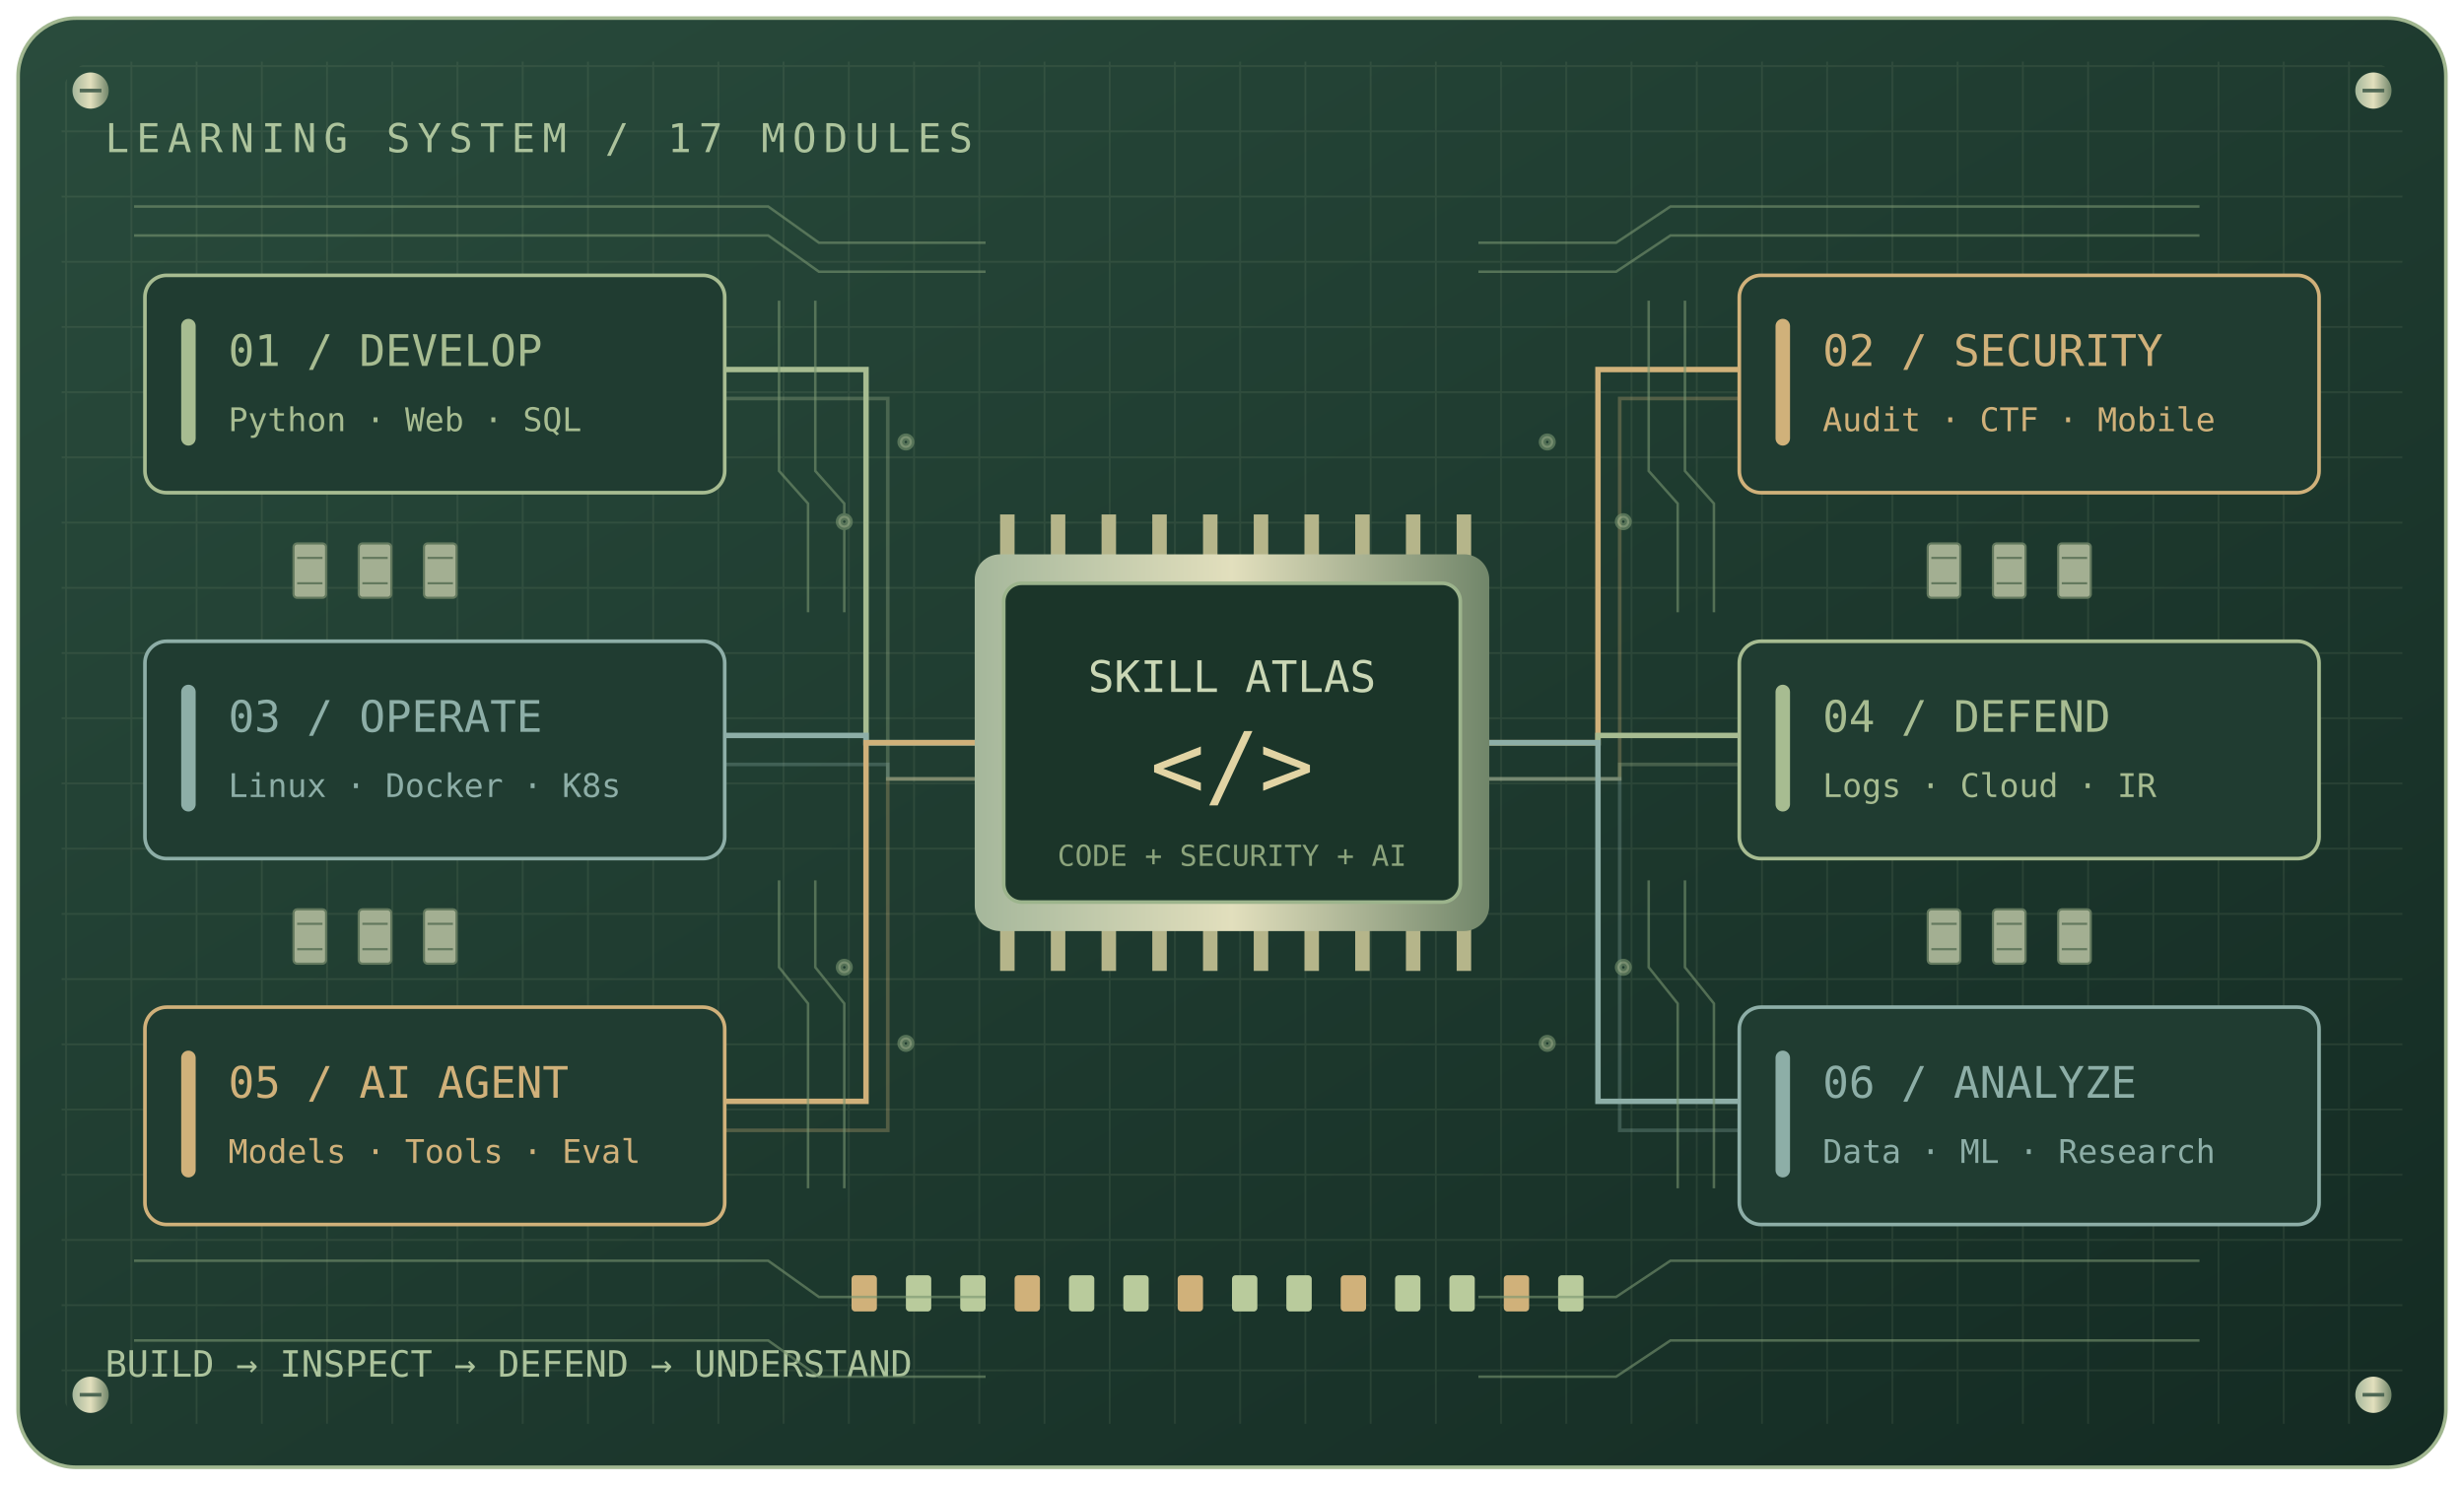
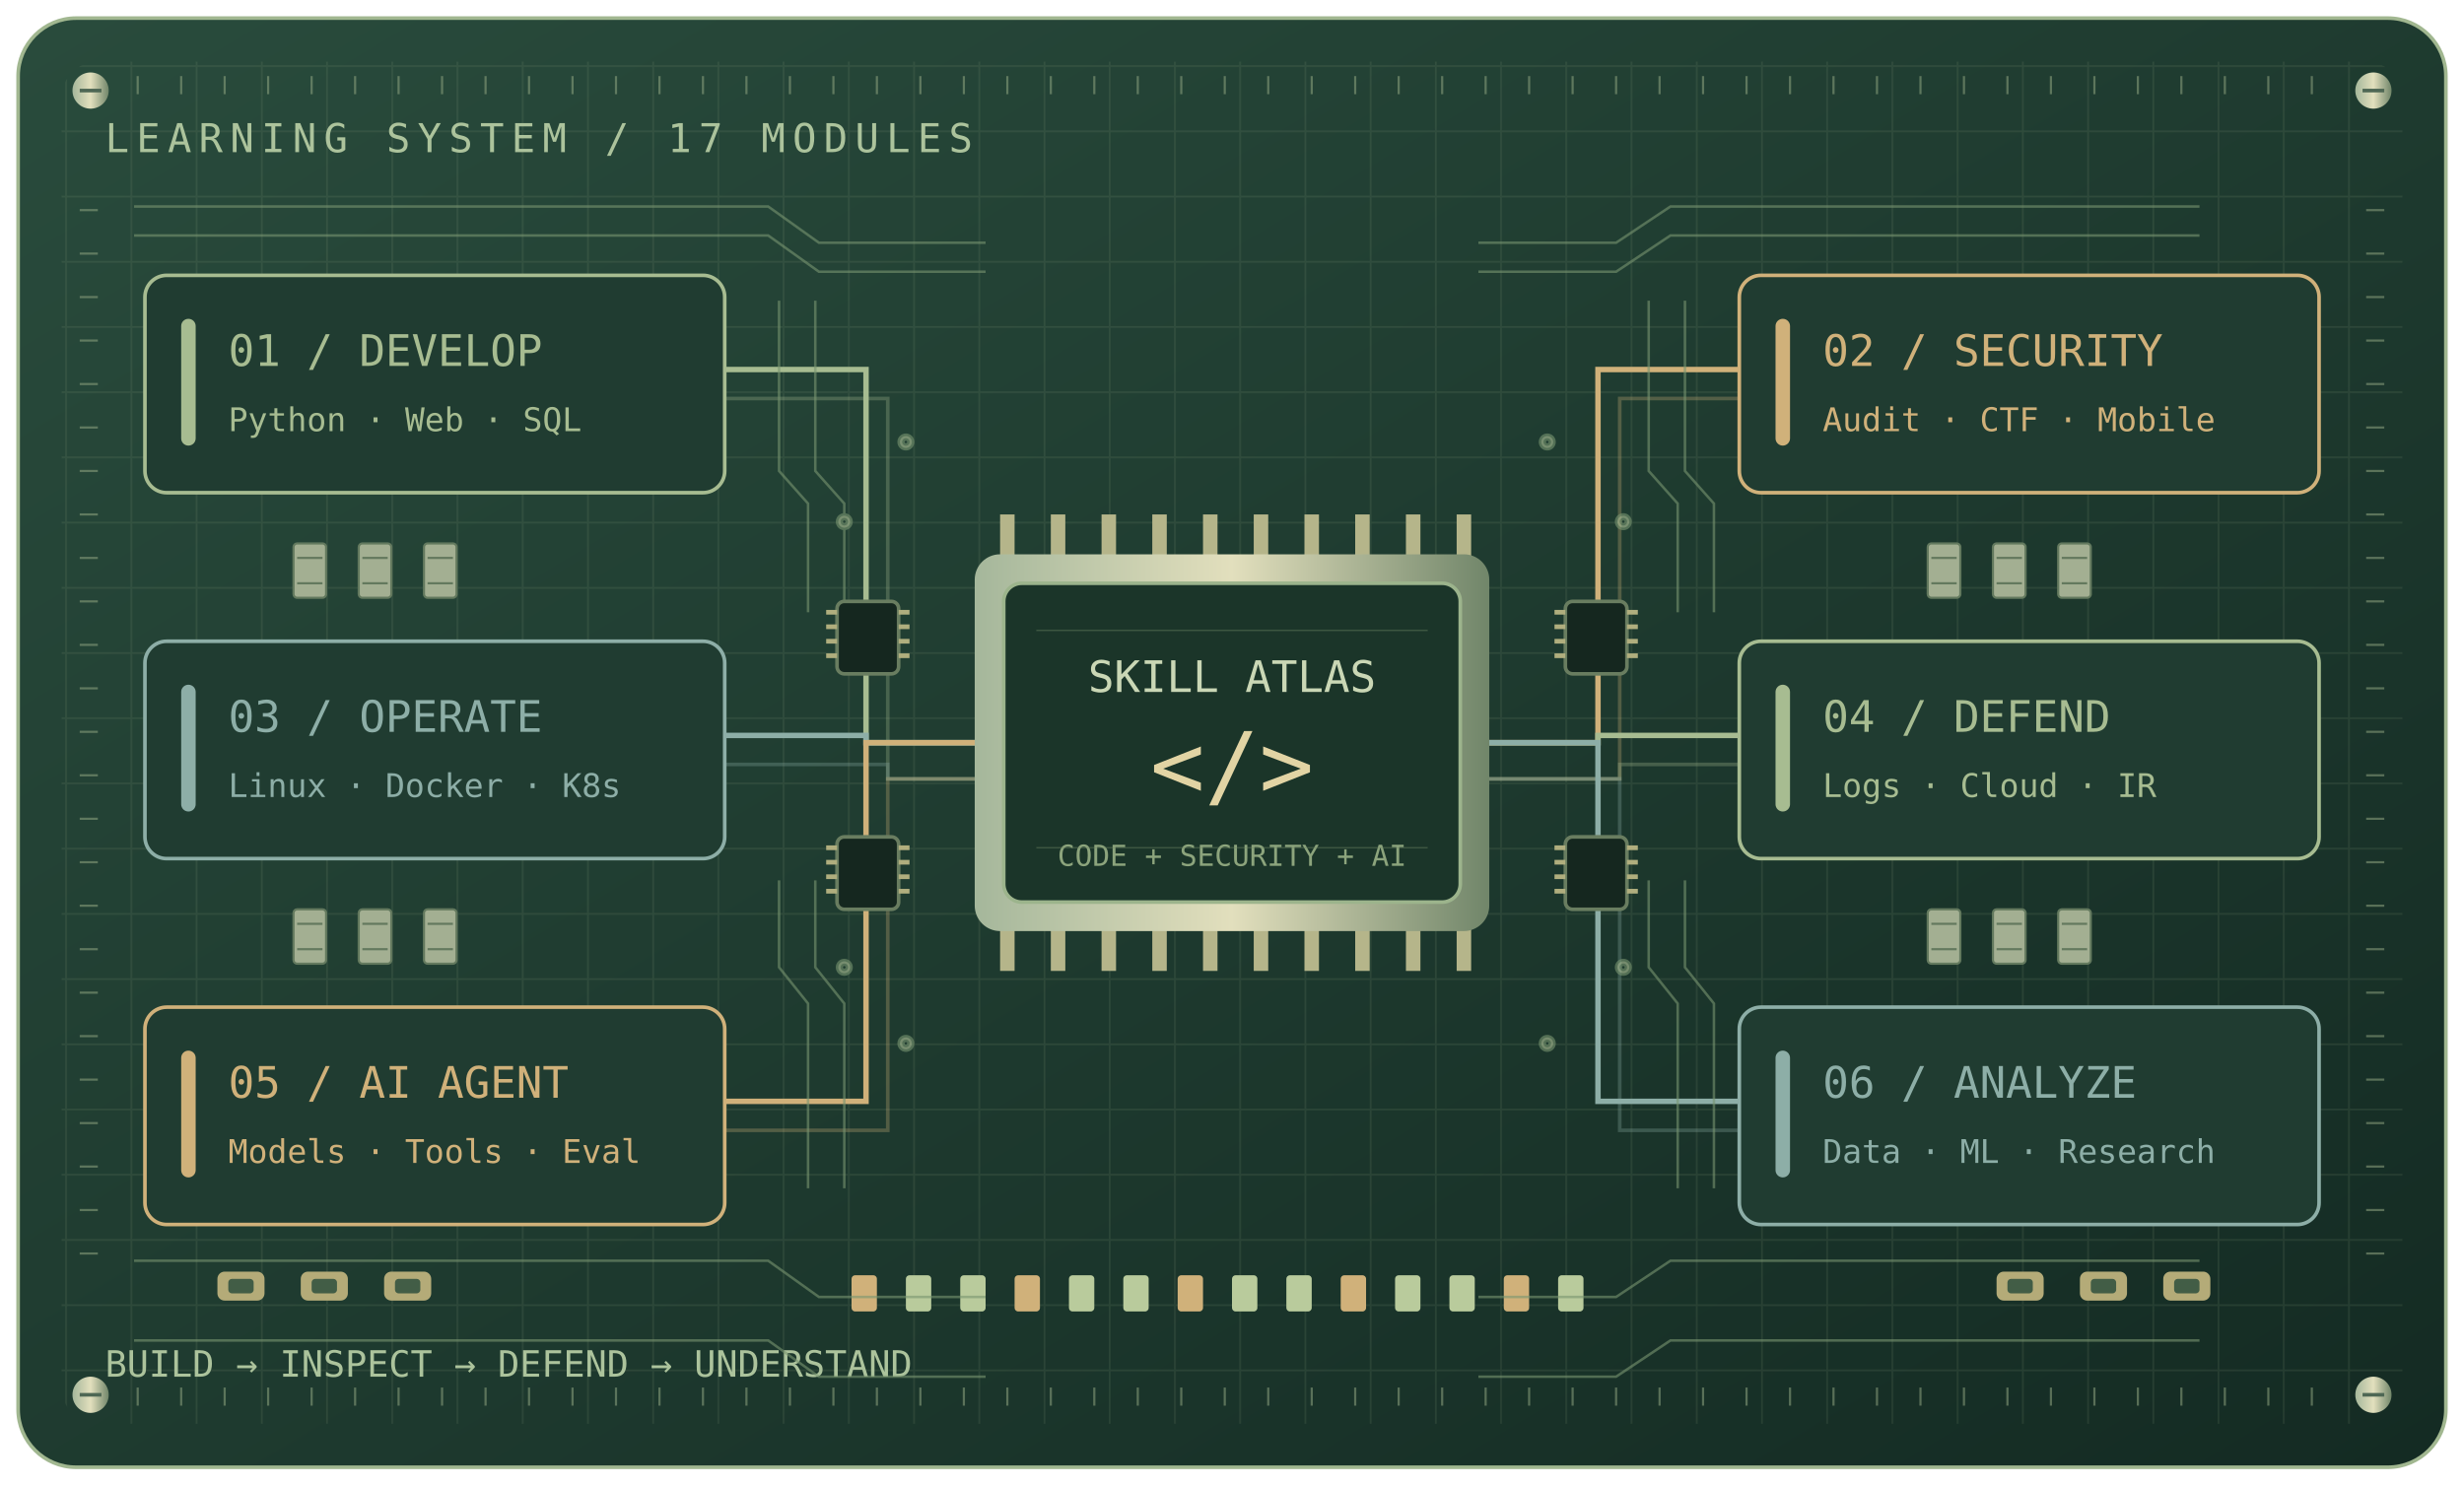
<svg xmlns="http://www.w3.org/2000/svg" viewBox="0 0 680 410">
  <defs>
    <linearGradient id="board" x2="1" y2="1">
      <stop stop-color="#294b3c" />
      <stop offset="1" stop-color="#142b23" />
    </linearGradient>
    <linearGradient id="metal">
      <stop stop-color="#a5b79b" />
      <stop offset=".5" stop-color="#e2dfbd" />
      <stop offset="1" stop-color="#71866a" />
    </linearGradient>
    <pattern id="grid" width="18" height="18" patternUnits="userSpaceOnUse">
      <path d="M18 0H0V18" stroke="#8ba17b" stroke-opacity=".14" fill="none" />
    </pattern>
  </defs>
  <rect x="5" y="5" width="670" height="400" rx="16" fill="url(#board)" stroke="#a1b790" />
  <rect x="17" y="17" width="646" height="376" rx="10" fill="url(#grid)" />
  <g font-family="monospace" fill="#acc39c">
    <text x="29" y="42" font-size="11" letter-spacing="2">LEARNING SYSTEM / 17 MODULES</text>
    <text x="29" y="380" font-size="10">BUILD → INSPECT → DEFEND → UNDERSTAND</text>
  </g>
  <circle cx="25" cy="25" r="5" fill="url(#metal)" />
  <path d="M22 25h6" stroke="#4e6754" />
  <circle cx="655" cy="25" r="5" fill="url(#metal)" />
  <path d="M652 25h6" stroke="#4e6754" />
  <circle cx="25" cy="385" r="5" fill="url(#metal)" />
  <path d="M22 385h6" stroke="#4e6754" />
  <circle cx="655" cy="385" r="5" fill="url(#metal)" />
  <path d="M652 385h6" stroke="#4e6754" />
  <path d="M200 102H239.0V205H278" stroke="#a7bc91" fill="none" stroke-width="1.5" />
  <path d="M200 110H245.0V215H278" stroke="#a7bc91" opacity=".3" fill="none" />
  <rect x="40" y="76" width="160" height="60" rx="6" fill="#203c31" stroke="#a7bc91" />
  <rect x="50" y="88" width="4" height="35" rx="2" fill="#a7bc91" />
  <g fill="#a7bc91" font-family="monospace">
    <text x="63" y="101" font-size="12">01 / DEVELOP</text>
    <text x="63" y="119" font-size="9">Python · Web · SQL</text>
  </g>
  <path d="M480 102H441.0V205H402" stroke="#d0b17a" fill="none" stroke-width="1.5" />
  <path d="M480 110H447.0V215H402" stroke="#d0b17a" opacity=".3" fill="none" />
  <rect x="480" y="76" width="160" height="60" rx="6" fill="#203c31" stroke="#d0b17a" />
  <rect x="490" y="88" width="4" height="35" rx="2" fill="#d0b17a" />
  <g fill="#d0b17a" font-family="monospace">
    <text x="503" y="101" font-size="12">02 / SECURITY</text>
    <text x="503" y="119" font-size="9">Audit · CTF · Mobile</text>
  </g>
  <path d="M200 203H239.0V205H278" stroke="#8daea7" fill="none" stroke-width="1.5" />
  <path d="M200 211H245.0V215H278" stroke="#8daea7" opacity=".3" fill="none" />
  <rect x="40" y="177" width="160" height="60" rx="6" fill="#203c31" stroke="#8daea7" />
  <rect x="50" y="189" width="4" height="35" rx="2" fill="#8daea7" />
  <g fill="#8daea7" font-family="monospace">
    <text x="63" y="202" font-size="12">03 / OPERATE</text>
    <text x="63" y="220" font-size="9">Linux · Docker · K8s</text>
  </g>
  <path d="M480 203H441.0V205H402" stroke="#a7bc91" fill="none" stroke-width="1.5" />
  <path d="M480 211H447.0V215H402" stroke="#a7bc91" opacity=".3" fill="none" />
  <rect x="480" y="177" width="160" height="60" rx="6" fill="#203c31" stroke="#a7bc91" />
  <rect x="490" y="189" width="4" height="35" rx="2" fill="#a7bc91" />
  <g fill="#a7bc91" font-family="monospace">
    <text x="503" y="202" font-size="12">04 / DEFEND</text>
    <text x="503" y="220" font-size="9">Logs · Cloud · IR</text>
  </g>
  <path d="M200 304H239.0V205H278" stroke="#d0b17a" fill="none" stroke-width="1.5" />
  <path d="M200 312H245.0V215H278" stroke="#d0b17a" opacity=".3" fill="none" />
  <rect x="40" y="278" width="160" height="60" rx="6" fill="#203c31" stroke="#d0b17a" />
  <rect x="50" y="290" width="4" height="35" rx="2" fill="#d0b17a" />
  <g fill="#d0b17a" font-family="monospace">
    <text x="63" y="303" font-size="12">05 / AI AGENT</text>
    <text x="63" y="321" font-size="9">Models · Tools · Eval</text>
  </g>
  <path d="M480 304H441.0V205H402" stroke="#8daea7" fill="none" stroke-width="1.5" />
  <path d="M480 312H447.0V215H402" stroke="#8daea7" opacity=".3" fill="none" />
  <rect x="480" y="278" width="160" height="60" rx="6" fill="#203c31" stroke="#8daea7" />
  <rect x="490" y="290" width="4" height="35" rx="2" fill="#8daea7" />
  <g fill="#8daea7" font-family="monospace">
    <text x="503" y="303" font-size="12">06 / ANALYZE</text>
    <text x="503" y="321" font-size="9">Data · ML · Research</text>
  </g>
  <path d="M278 142v17M278 251v17" stroke="#b5b58a" stroke-width="4" />
  <path d="M292 142v17M292 251v17" stroke="#b5b58a" stroke-width="4" />
  <path d="M306 142v17M306 251v17" stroke="#b5b58a" stroke-width="4" />
  <path d="M320 142v17M320 251v17" stroke="#b5b58a" stroke-width="4" />
  <path d="M334 142v17M334 251v17" stroke="#b5b58a" stroke-width="4" />
  <path d="M348 142v17M348 251v17" stroke="#b5b58a" stroke-width="4" />
  <path d="M362 142v17M362 251v17" stroke="#b5b58a" stroke-width="4" />
  <path d="M376 142v17M376 251v17" stroke="#b5b58a" stroke-width="4" />
  <path d="M390 142v17M390 251v17" stroke="#b5b58a" stroke-width="4" />
  <path d="M404 142v17M404 251v17" stroke="#b5b58a" stroke-width="4" />
  <rect x="269" y="153" width="142" height="104" rx="7" fill="url(#metal)" />
  <rect x="277" y="161" width="126" height="88" rx="5" fill="#1b3529" stroke="#9cb48c" />
  <g text-anchor="middle" font-family="monospace">
    <text x="340" y="191" fill="#cad7b5" font-size="12">SKILL ATLAS</text>
    <text x="340" y="220" fill="#e2d4a4" font-size="25">&lt;/&gt;</text>
    <text x="340" y="239" fill="#8ca47c" font-size="8">CODE + SECURITY + AI</text>
  </g>
  <rect x="235" y="352" width="7" height="10" rx="1" fill="#d0b17a" />
  <rect x="250" y="352" width="7" height="10" rx="1" fill="#b9cb9c" />
  <rect x="265" y="352" width="7" height="10" rx="1" fill="#b9cb9c" />
  <rect x="280" y="352" width="7" height="10" rx="1" fill="#d0b17a" />
  <rect x="295" y="352" width="7" height="10" rx="1" fill="#b9cb9c" />
  <rect x="310" y="352" width="7" height="10" rx="1" fill="#b9cb9c" />
  <rect x="325" y="352" width="7" height="10" rx="1" fill="#d0b17a" />
  <rect x="340" y="352" width="7" height="10" rx="1" fill="#b9cb9c" />
  <rect x="355" y="352" width="7" height="10" rx="1" fill="#b9cb9c" />
  <rect x="370" y="352" width="7" height="10" rx="1" fill="#d0b17a" />
  <rect x="385" y="352" width="7" height="10" rx="1" fill="#b9cb9c" />
  <rect x="400" y="352" width="7" height="10" rx="1" fill="#b9cb9c" />
  <rect x="415" y="352" width="7" height="10" rx="1" fill="#d0b17a" />
  <rect x="430" y="352" width="7" height="10" rx="1" fill="#b9cb9c" />
  <g fill="none" stroke="#789570" stroke-width=".7" opacity=".6">
    <path d="M37 57h175l14 10h46m136 0h38l15 -10h146" />
    <path d="M37 65h175l14 10h46m136 0h38l15 -10h146" />
    <path d="M37 348h175l14 10h46m136 0h38l15 -10h146" />
    <path d="M37 370h175l14 10h46m136 0h38l15 -10h146" />
    <path d="M215 83v47l8 9v30m-8 74v24l8 10v51" />
    <path d="M225 83v47l8 9v30m-8 74v24l8 10v51" />
    <path d="M455 83v47l8 9v30m-8 74v24l8 10v51" />
    <path d="M465 83v47l8 9v30m-8 74v24l8 10v51" />
    <circle cx="233" cy="144" r="2" fill="#b2c49a" />
    <circle cx="233" cy="144" r=".7" fill="#203c31" />
    <circle cx="448" cy="144" r="2" fill="#b2c49a" />
    <circle cx="448" cy="144" r=".7" fill="#203c31" />
    <circle cx="233" cy="267" r="2" fill="#b2c49a" />
    <circle cx="233" cy="267" r=".7" fill="#203c31" />
    <circle cx="448" cy="267" r="2" fill="#b2c49a" />
    <circle cx="448" cy="267" r=".7" fill="#203c31" />
    <circle cx="250" cy="122" r="2" fill="#b2c49a" />
    <circle cx="250" cy="122" r=".7" fill="#203c31" />
    <circle cx="427" cy="122" r="2" fill="#b2c49a" />
    <circle cx="427" cy="122" r=".7" fill="#203c31" />
    <circle cx="250" cy="288" r="2" fill="#b2c49a" />
    <circle cx="250" cy="288" r=".7" fill="#203c31" />
    <circle cx="427" cy="288" r="2" fill="#b2c49a" />
    <circle cx="427" cy="288" r=".7" fill="#203c31" />
  </g>
  <g fill="#a3af92" stroke="#63795e" stroke-width=".6">
    <rect x="81" y="150" width="9" height="15" rx="1" />
    <path d="M82 154h7m-7 7h7" />
    <rect x="99" y="150" width="9" height="15" rx="1" />
    <path d="M100 154h7m-7 7h7" />
    <rect x="117" y="150" width="9" height="15" rx="1" />
    <path d="M118 154h7m-7 7h7" />
    <rect x="532" y="150" width="9" height="15" rx="1" />
    <path d="M533 154h7m-7 7h7" />
    <rect x="550" y="150" width="9" height="15" rx="1" />
    <path d="M551 154h7m-7 7h7" />
    <rect x="568" y="150" width="9" height="15" rx="1" />
    <path d="M569 154h7m-7 7h7" />
    <rect x="81" y="251" width="9" height="15" rx="1" />
    <path d="M82 255h7m-7 7h7" />
    <rect x="99" y="251" width="9" height="15" rx="1" />
    <path d="M100 255h7m-7 7h7" />
    <rect x="117" y="251" width="9" height="15" rx="1" />
    <path d="M118 255h7m-7 7h7" />
    <rect x="532" y="251" width="9" height="15" rx="1" />
    <path d="M533 255h7m-7 7h7" />
    <rect x="550" y="251" width="9" height="15" rx="1" />
    <path d="M551 255h7m-7 7h7" />
    <rect x="568" y="251" width="9" height="15" rx="1" />
    <path d="M569 255h7m-7 7h7" />
  </g>
+   <g stroke="#96aa85" fill="none" opacity=".52">
+     <path d="M38 21v5M38 388v-5" stroke-width=".6" />
+     <path d="M50 21v5M50 388v-5" stroke-width=".6" />
+     <path d="M62 21v5M62 388v-5" stroke-width=".6" />
+     <path d="M74 21v5M74 388v-5" stroke-width=".6" />
+     <path d="M86 21v5M86 388v-5" stroke-width=".6" />
+     <path d="M98 21v5M98 388v-5" stroke-width=".6" />
+     <path d="M110 21v5M110 388v-5" stroke-width=".6" />
+     <path d="M122 21v5M122 388v-5" stroke-width=".6" />
+     <path d="M134 21v5M134 388v-5" stroke-width=".6" />
+     <path d="M146 21v5M146 388v-5" stroke-width=".6" />
+     <path d="M158 21v5M158 388v-5" stroke-width=".6" />
+     <path d="M170 21v5M170 388v-5" stroke-width=".6" />
+     <path d="M182 21v5M182 388v-5" stroke-width=".6" />
+     <path d="M194 21v5M194 388v-5" stroke-width=".6" />
+     <path d="M206 21v5M206 388v-5" stroke-width=".6" />
+     <path d="M218 21v5M218 388v-5" stroke-width=".6" />
+     <path d="M230 21v5M230 388v-5" stroke-width=".6" />
+     <path d="M242 21v5M242 388v-5" stroke-width=".6" />
+     <path d="M254 21v5M254 388v-5" stroke-width=".6" />
+     <path d="M266 21v5M266 388v-5" stroke-width=".6" />
+     <path d="M278 21v5M278 388v-5" stroke-width=".6" />
+     <path d="M290 21v5M290 388v-5" stroke-width=".6" />
+     <path d="M302 21v5M302 388v-5" stroke-width=".6" />
+     <path d="M314 21v5M314 388v-5" stroke-width=".6" />
+     <path d="M326 21v5M326 388v-5" stroke-width=".6" />
+     <path d="M338 21v5M338 388v-5" stroke-width=".6" />
+     <path d="M350 21v5M350 388v-5" stroke-width=".6" />
+     <path d="M362 21v5M362 388v-5" stroke-width=".6" />
+     <path d="M374 21v5M374 388v-5" stroke-width=".6" />
+     <path d="M386 21v5M386 388v-5" stroke-width=".6" />
+     <path d="M398 21v5M398 388v-5" stroke-width=".6" />
+     <path d="M410 21v5M410 388v-5" stroke-width=".6" />
+     <path d="M422 21v5M422 388v-5" stroke-width=".6" />
+     <path d="M434 21v5M434 388v-5" stroke-width=".6" />
+     <path d="M446 21v5M446 388v-5" stroke-width=".6" />
+     <path d="M458 21v5M458 388v-5" stroke-width=".6" />
+     <path d="M470 21v5M470 388v-5" stroke-width=".6" />
+     <path d="M482 21v5M482 388v-5" stroke-width=".6" />
+     <path d="M494 21v5M494 388v-5" stroke-width=".6" />
+     <path d="M506 21v5M506 388v-5" stroke-width=".6" />
+     <path d="M518 21v5M518 388v-5" stroke-width=".6" />
+     <path d="M530 21v5M530 388v-5" stroke-width=".6" />
+     <path d="M542 21v5M542 388v-5" stroke-width=".6" />
+     <path d="M554 21v5M554 388v-5" stroke-width=".6" />
+     <path d="M566 21v5M566 388v-5" stroke-width=".6" />
+     <path d="M578 21v5M578 388v-5" stroke-width=".6" />
+     <path d="M590 21v5M590 388v-5" stroke-width=".6" />
+     <path d="M602 21v5M602 388v-5" stroke-width=".6" />
+     <path d="M614 21v5M614 388v-5" stroke-width=".6" />
+     <path d="M626 21v5M626 388v-5" stroke-width=".6" />
+     <path d="M638 21v5M638 388v-5" stroke-width=".6" />
+     <path d="M22 58h5M658 58h-5" stroke-width=".6" />
+     <path d="M22 70h5M658 70h-5" stroke-width=".6" />
+     <path d="M22 82h5M658 82h-5" stroke-width=".6" />
+     <path d="M22 94h5M658 94h-5" stroke-width=".6" />
+     <path d="M22 106h5M658 106h-5" stroke-width=".6" />
+     <path d="M22 118h5M658 118h-5" stroke-width=".6" />
+     <path d="M22 130h5M658 130h-5" stroke-width=".6" />
+     <path d="M22 142h5M658 142h-5" stroke-width=".6" />
+     <path d="M22 154h5M658 154h-5" stroke-width=".6" />
+     <path d="M22 166h5M658 166h-5" stroke-width=".6" />
+     <path d="M22 178h5M658 178h-5" stroke-width=".6" />
+     <path d="M22 190h5M658 190h-5" stroke-width=".6" />
+     <path d="M22 202h5M658 202h-5" stroke-width=".6" />
+     <path d="M22 214h5M658 214h-5" stroke-width=".6" />
+     <path d="M22 226h5M658 226h-5" stroke-width=".6" />
+     <path d="M22 238h5M658 238h-5" stroke-width=".6" />
+     <path d="M22 250h5M658 250h-5" stroke-width=".6" />
+     <path d="M22 262h5M658 262h-5" stroke-width=".6" />
+     <path d="M22 274h5M658 274h-5" stroke-width=".6" />
+     <path d="M22 286h5M658 286h-5" stroke-width=".6" />
+     <path d="M22 298h5M658 298h-5" stroke-width=".6" />
+     <path d="M22 310h5M658 310h-5" stroke-width=".6" />
+     <path d="M22 322h5M658 322h-5" stroke-width=".6" />
+     <path d="M22 334h5M658 334h-5" stroke-width=".6" />
+     <path d="M22 346h5M658 346h-5" stroke-width=".6" />
+   </g>
+   <rect x="231" y="166" width="17" height="20" rx="2" fill="#15271f" stroke="#697d60" />
+   <path d="M228 169h3m17 0h3" stroke="#b0ae7e" stroke-width="1.3" />
+   <path d="M228 173h3m17 0h3" stroke="#b0ae7e" stroke-width="1.3" />
+   <path d="M228 177h3m17 0h3" stroke="#b0ae7e" stroke-width="1.3" />
+   <path d="M228 181h3m17 0h3" stroke="#b0ae7e" stroke-width="1.3" />
+   <rect x="432" y="166" width="17" height="20" rx="2" fill="#15271f" stroke="#697d60" />
+   <path d="M429 169h3m17 0h3" stroke="#b0ae7e" stroke-width="1.3" />
+   <path d="M429 173h3m17 0h3" stroke="#b0ae7e" stroke-width="1.3" />
+   <path d="M429 177h3m17 0h3" stroke="#b0ae7e" stroke-width="1.3" />
+   <path d="M429 181h3m17 0h3" stroke="#b0ae7e" stroke-width="1.3" />
+   <rect x="231" y="231" width="17" height="20" rx="2" fill="#15271f" stroke="#697d60" />
+   <path d="M228 234h3m17 0h3" stroke="#b0ae7e" stroke-width="1.3" />
+   <path d="M228 238h3m17 0h3" stroke="#b0ae7e" stroke-width="1.3" />
+   <path d="M228 242h3m17 0h3" stroke="#b0ae7e" stroke-width="1.3" />
+   <path d="M228 246h3m17 0h3" stroke="#b0ae7e" stroke-width="1.3" />
+   <rect x="432" y="231" width="17" height="20" rx="2" fill="#15271f" stroke="#697d60" />
+   <path d="M429 234h3m17 0h3" stroke="#b0ae7e" stroke-width="1.3" />
+   <path d="M429 238h3m17 0h3" stroke="#b0ae7e" stroke-width="1.3" />
+   <path d="M429 242h3m17 0h3" stroke="#b0ae7e" stroke-width="1.3" />
+   <path d="M429 246h3m17 0h3" stroke="#b0ae7e" stroke-width="1.3" />
+   <rect x="60" y="351" width="13" height="8" rx="2" fill="#b4ab78" />
+   <rect x="63" y="353" width="7" height="4" rx="1" fill="#425d46" />
+   <rect x="83" y="351" width="13" height="8" rx="2" fill="#b4ab78" />
+   <rect x="86" y="353" width="7" height="4" rx="1" fill="#425d46" />
+   <rect x="106" y="351" width="13" height="8" rx="2" fill="#b4ab78" />
+   <rect x="109" y="353" width="7" height="4" rx="1" fill="#425d46" />
+   <rect x="551" y="351" width="13" height="8" rx="2" fill="#b4ab78" />
+   <rect x="554" y="353" width="7" height="4" rx="1" fill="#425d46" />
+   <rect x="574" y="351" width="13" height="8" rx="2" fill="#b4ab78" />
+   <rect x="577" y="353" width="7" height="4" rx="1" fill="#425d46" />
+   <rect x="597" y="351" width="13" height="8" rx="2" fill="#b4ab78" />
+   <rect x="600" y="353" width="7" height="4" rx="1" fill="#425d46" />
+   <path d="M286 174h108M286 234h108" stroke="#718765" stroke-width=".4" opacity=".4" />
</svg>
